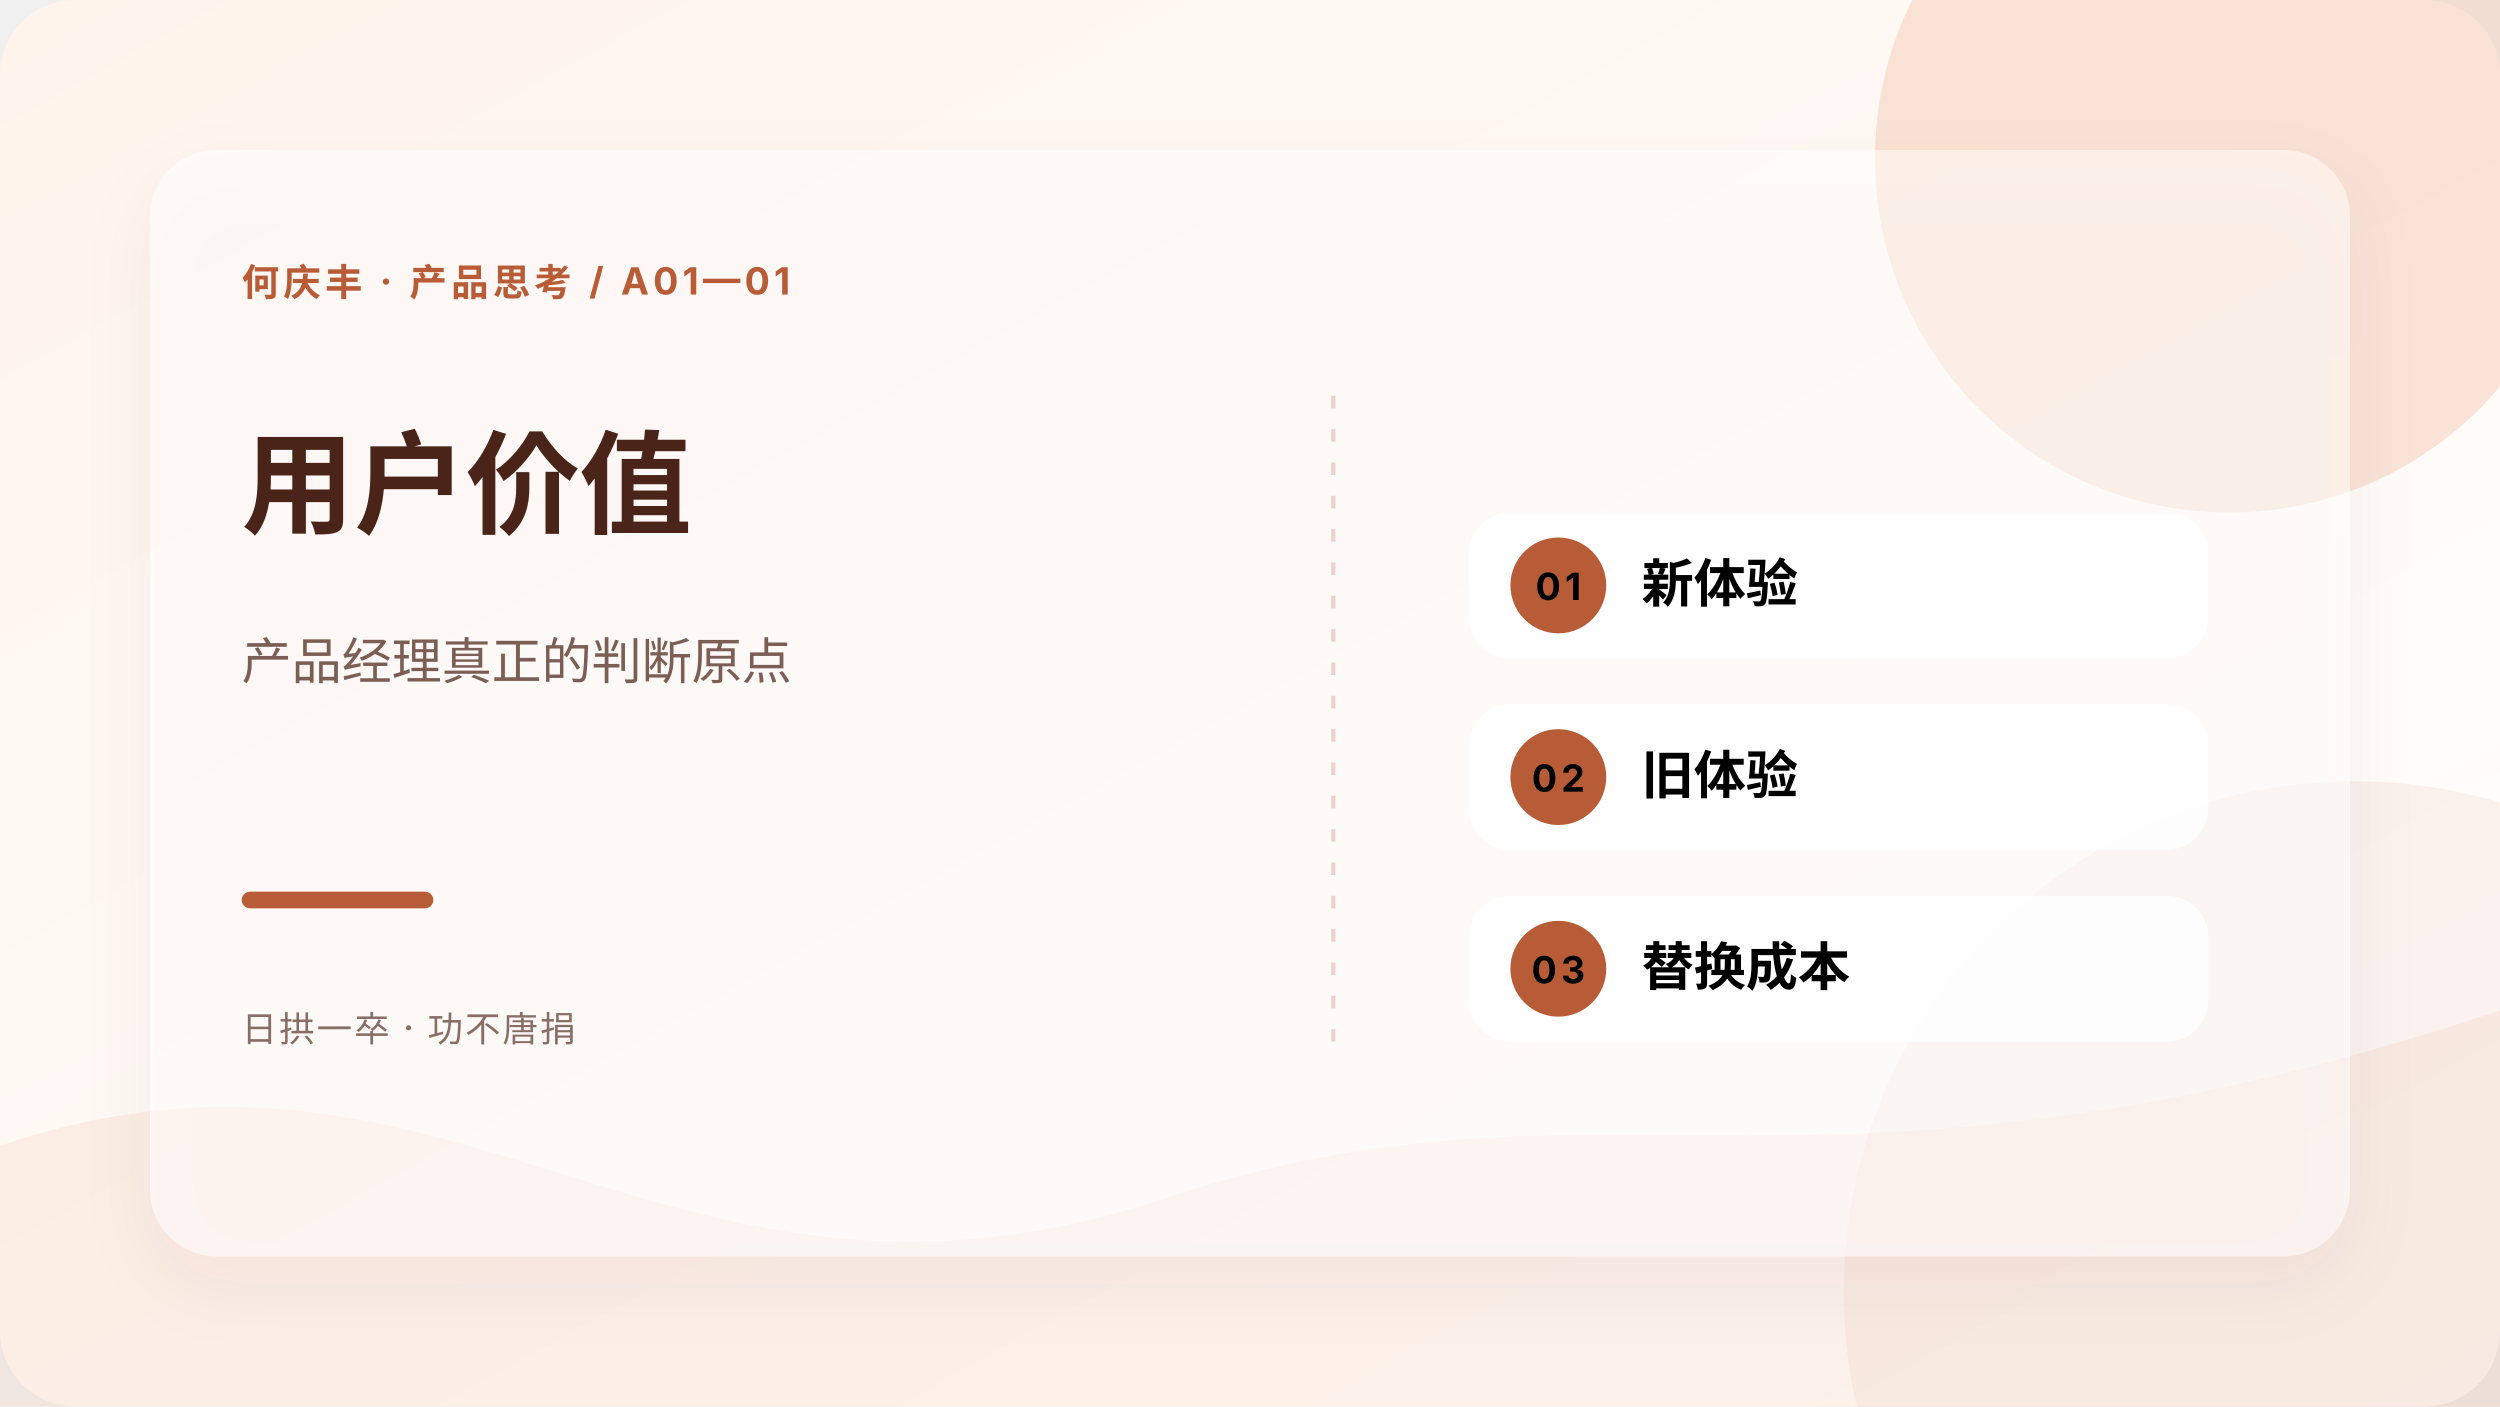
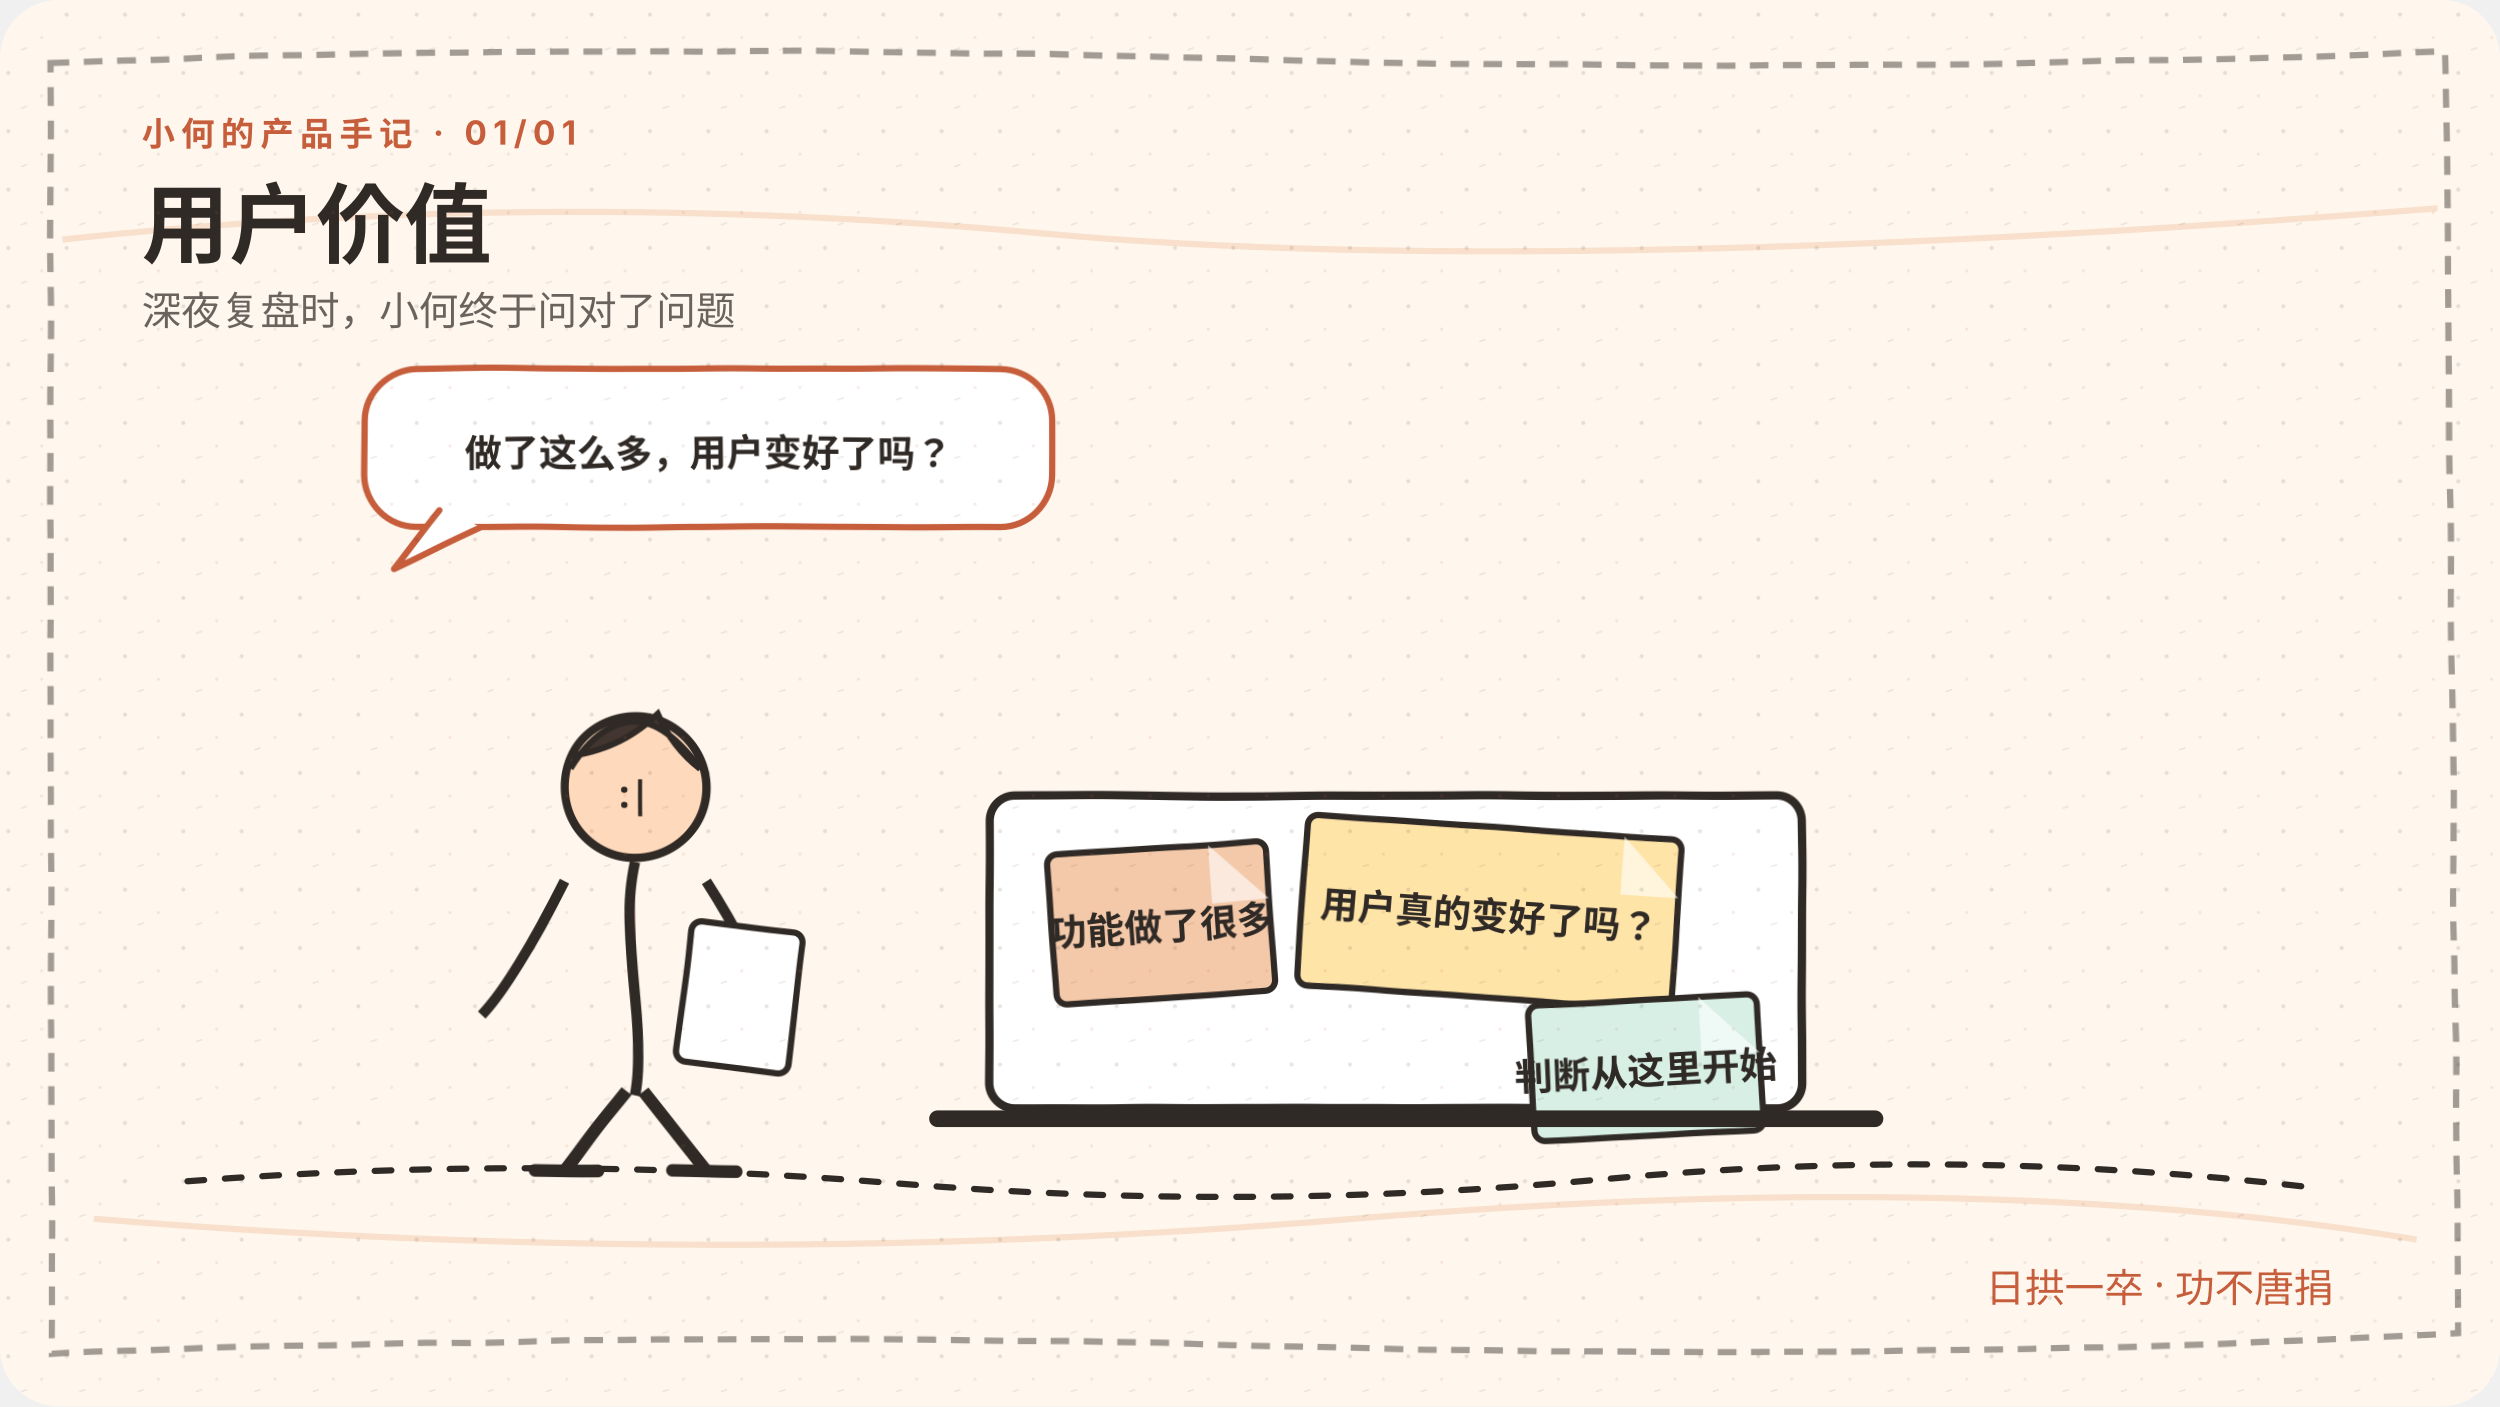
<svg xmlns="http://www.w3.org/2000/svg" width="1200" height="675" viewBox="0 0 1200 675" role="img" aria-labelledby="title desc">
  <defs>
-     <linearGradient id="bg" x1="0" y1="0" x2="1" y2="1">
-       <stop stop-color="#FFF4EC" />
-       <stop offset="1" stop-color="#FFFFFF" />
-     </linearGradient>
-     <filter id="shadow">
-       <feDropShadow dx="0" dy="14" stdDeviation="18" flood-color="#4A2418" flood-opacity=".10" />
+     <filter id="rough">
+       <feTurbulence type="fractalNoise" baseFrequency="0.015" numOctaves="2" seed="1" result="noise" />
+       <feDisplacementMap in="SourceGraphic" in2="noise" scale="1.6" />
    </filter>
+     <pattern id="grain" width="28" height="28" patternUnits="userSpaceOnUse">
+       <circle cx="4" cy="7" r="1" fill="#302A26" opacity=".12" />
+       <circle cx="20" cy="18" r=".8" fill="#C65D3B" opacity=".12" />
+       <path d="M10 24 l3 -1" stroke="#302A26" stroke-width=".7" opacity=".1" />
+     </pattern>
  </defs>
  <style>
-     .kicker,.num{font:700 18px -apple-system,BlinkMacSystemFont,"PingFang SC","Microsoft YaHei",sans-serif;letter-spacing:2px}
-     .title{font:800 54px -apple-system,BlinkMacSystemFont,"PingFang SC","Microsoft YaHei",sans-serif}
-     .subtitle{font:400 24px -apple-system,BlinkMacSystemFont,"PingFang SC","Microsoft YaHei",sans-serif}
-     .label{font:700 25px -apple-system,BlinkMacSystemFont,"PingFang SC","Microsoft YaHei",sans-serif}
-     .foot{font:500 17px -apple-system,BlinkMacSystemFont,"PingFang SC","Microsoft YaHei",sans-serif;letter-spacing:1px}
+     .sketch{filter:url(#rough)}
+     .kicker{font:700 16px -apple-system,BlinkMacSystemFont,"PingFang SC","Microsoft YaHei",sans-serif;letter-spacing:3px}
+     .title{font:700 42px "Kaiti SC",STKaiti,"KaiTi","PingFang SC",sans-serif}
+     .subtitle{font:400 19px "Kaiti SC",STKaiti,"KaiTi","PingFang SC",sans-serif}
+     .note{font:500 20px "Kaiti SC",STKaiti,"KaiTi","PingFang SC",sans-serif;fill:#302A26}
+     .sticky{font:700 18px "Kaiti SC",STKaiti,"KaiTi","PingFang SC",sans-serif;fill:#302A26}
+     .bubble{font:600 18px "Kaiti SC",STKaiti,"KaiTi","PingFang SC",sans-serif;fill:#302A26}
+     .tiny{font:600 15px "Kaiti SC",STKaiti,"KaiTi","PingFang SC",sans-serif;fill:#fff}
+     .face{font:700 18px "Kaiti SC",STKaiti,"KaiTi",sans-serif;fill:#302A26}
+     .bigq{font:800 82px "Kaiti SC",STKaiti,"KaiTi",sans-serif;fill:#C65D3B}
  </style>
-   <rect width="1200" height="675" rx="36" fill="url(#bg)" />
-   <circle cx="1070" cy="76" r="170" fill="#F2C7AE" fill-opacity=".45" />
-   <circle cx="1130" cy="620" r="245" fill="#B85C38" fill-opacity=".07" />
-   <path d="M0 550 C220 475 320 655 560 575 C770 505 870 595 1200 485 V675 H0Z" fill="#F2C7AE" fill-opacity=".22" />
-   <g filter="url(#shadow)">
-     <rect x="72" y="72" width="1056" height="531" rx="32" fill="#FFFFFF" fill-opacity=".48" />
+   <rect width="1200" height="675" rx="28" fill="#FFF7EE" />
+   <g opacity=".5">
+     <path d="M30 115 Q260 90 500 112 T1170 100" stroke="#F4C9AA" stroke-width="3" fill="none" />
+     <path d="M45 585 Q350 610 650 585 T1160 595" stroke="#F4C9AA" stroke-width="3" fill="none" />
  </g>
-   <text x="116" y="142" class="kicker" fill="#B85C38">何庆丰 · 产品思考  /  A01—01</text>
-   <text x="116" y="252" class="title" fill="#4A2418">用户价值</text>
-   <text x="116" y="326" class="subtitle" fill="#4A2418" opacity=".72">产品经理真正的判断原点</text>
-   <rect x="116" y="428" width="92" height="8" rx="4" fill="#B85C38" />
-   <text x="116" y="500" class="foot" fill="#4A2418" opacity=".65">日拱一卒 · 功不唐捐</text>
-   <g>
-     <g>
-       <rect x="705" y="246" width="355" height="70" rx="20" fill="#FFFFFF" fill-opacity=".82" />
-       <circle cx="748" cy="281" r="23" fill="#B85C38" />
-       <text x="748" y="288" text-anchor="middle" class="num">01</text>
-       <text x="788" y="289" class="label">新体验</text>
+   <path d="M24 30 Q310 20 590 28 T1174 25 L1180 640 Q910 654 610 646 T25 650Z" fill="none" stroke="#302A26" stroke-width="3" stroke-dasharray="9 7" opacity=".45" class="sketch" />
+   <text x="68" y="70" class="kicker" fill="#C65D3B">小何的产品手记  ·  01/01</text>
+   <text x="68" y="123" class="title" fill="#302A26">用户价值</text>
+   <text x="68" y="156" class="subtitle" fill="#302A26" opacity=".72">深夜复盘时，小何终于问对了问题</text>
+   <g transform="translate(0 32)">
+     <path d="M90 535 Q260 522 430 536 T770 534 T1110 538" stroke="#302A26" stroke-width="3" fill="none" stroke-linecap="round" stroke-linejoin="round" stroke-dasharray="8 10" />
+     <g class="sketch" transform="translate(305 530) scale(1) translate(-305 -530)">
+       <circle cx="305" cy="346" r="34" fill="#FFD9BC" stroke="#302A26" stroke-width="4" />
+       <path d="M274 337 q30 -45 62 0 q-13 -10 -20 -26 q-20 18 -42 20" fill="#43352F" stroke="#302A26" stroke-width="3" />
+       <text x="305" y="356" text-anchor="middle" class="face">:|</text>
+       <path d="M305 382 C297 420 311 464 305 494" stroke="#302A26" stroke-width="5" fill="#C65D3B" />
+       <path d="M271 391 Q247 438 231 455" stroke="#302A26" stroke-width="5" fill="none" />
+       <path d="M339 391 Q360 424 369 450" stroke="#302A26" stroke-width="5" fill="none" />
+       <path d="M301 492 L271 530" stroke="#302A26" stroke-width="6" />
+       <path d="M309 492 L339 530" stroke="#302A26" stroke-width="6" />
+       <path d="M257 530 h30 M323 530 h30" stroke="#302A26" stroke-width="6" stroke-linecap="round" />
+       <rect x="328" y="412" width="54" height="68" rx="5" fill="#fff" stroke="#302A26" stroke-width="3" transform="rotate(7 350 446)" />
    </g>
-     <g>
-       <rect x="705" y="338" width="355" height="70" rx="20" fill="#FFFFFF" fill-opacity=".82" />
-       <circle cx="748" cy="373" r="23" fill="#B85C38" />
-       <text x="748" y="380" text-anchor="middle" class="num">02</text>
-       <text x="788" y="381" class="label">旧体验</text>
+     <rect x="475" y="350" width="390" height="150" rx="12" fill="#fff" stroke="#302A26" stroke-width="4" class="sketch" />
+     <g transform="rotate(-4 557.5 411.0)" class="sketch">
+       <rect x="505" y="375" width="105" height="72" rx="5" fill="#F4C9AA" stroke="#302A26" stroke-width="3" />
+       <path d="M582 375 l28 28 h-28z" fill="#fff" opacity=".6" />
+       <text x="557.5" y="419.0" class="sticky" text-anchor="middle">功能做了很多</text>
    </g>
-     <g>
-       <rect x="705" y="430" width="355" height="70" rx="20" fill="#FFFFFF" fill-opacity=".82" />
-       <circle cx="748" cy="465" r="23" fill="#B85C38" />
-       <text x="748" y="472" text-anchor="middle" class="num">03</text>
-       <text x="788" y="473" class="label">替换成本</text>
+     <g transform="rotate(4 715.0 406.0)" class="sketch">
+       <rect x="625" y="365" width="180" height="82" rx="5" fill="#FFE4A8" stroke="#302A26" stroke-width="3" />
+       <path d="M777 365 l28 28 h-28z" fill="#fff" opacity=".6" />
+       <text x="715.0" y="414.0" class="sticky" text-anchor="middle">用户真的变好了吗？</text>
    </g>
+     <g transform="rotate(-3 790.0 480.5)" class="sketch">
+       <rect x="735" y="448" width="110" height="65" rx="5" fill="#D7EFE5" stroke="#302A26" stroke-width="3" />
+       <path d="M817 448 l28 28 h-28z" fill="#fff" opacity=".6" />
+       <text x="790.0" y="488.5" class="sticky" text-anchor="middle">判断从这里开始</text>
+     </g>
+     <g class="sketch">
+       <rect x="175" y="145" width="330" height="76" rx="25" fill="#fff" stroke="#C65D3B" stroke-width="3" />
+       <path d="M211 213 l-22 28 l42 -20" stroke="#C65D3B" stroke-width="3" fill="#fff" stroke-linecap="round" stroke-linejoin="round" />
+       <text x="340.0" y="192" class="bubble" text-anchor="middle">做了这么多，用户变好了吗？</text>
+     </g>
+     <path d="M450 505 h450" stroke="#302A26" stroke-width="8" fill="none" stroke-linecap="round" stroke-linejoin="round" />
  </g>
-   <path d="M640 190 V500" stroke="#B85C38" stroke-width="2" stroke-dasharray="6 10" opacity=".25" />
+   <text x="1120" y="625" text-anchor="end" class="subtitle" fill="#C65D3B">日拱一卒 · 功不唐捐</text>
+   <rect width="1200" height="675" rx="28" fill="url(#grain)" pointer-events="none" />
</svg>
